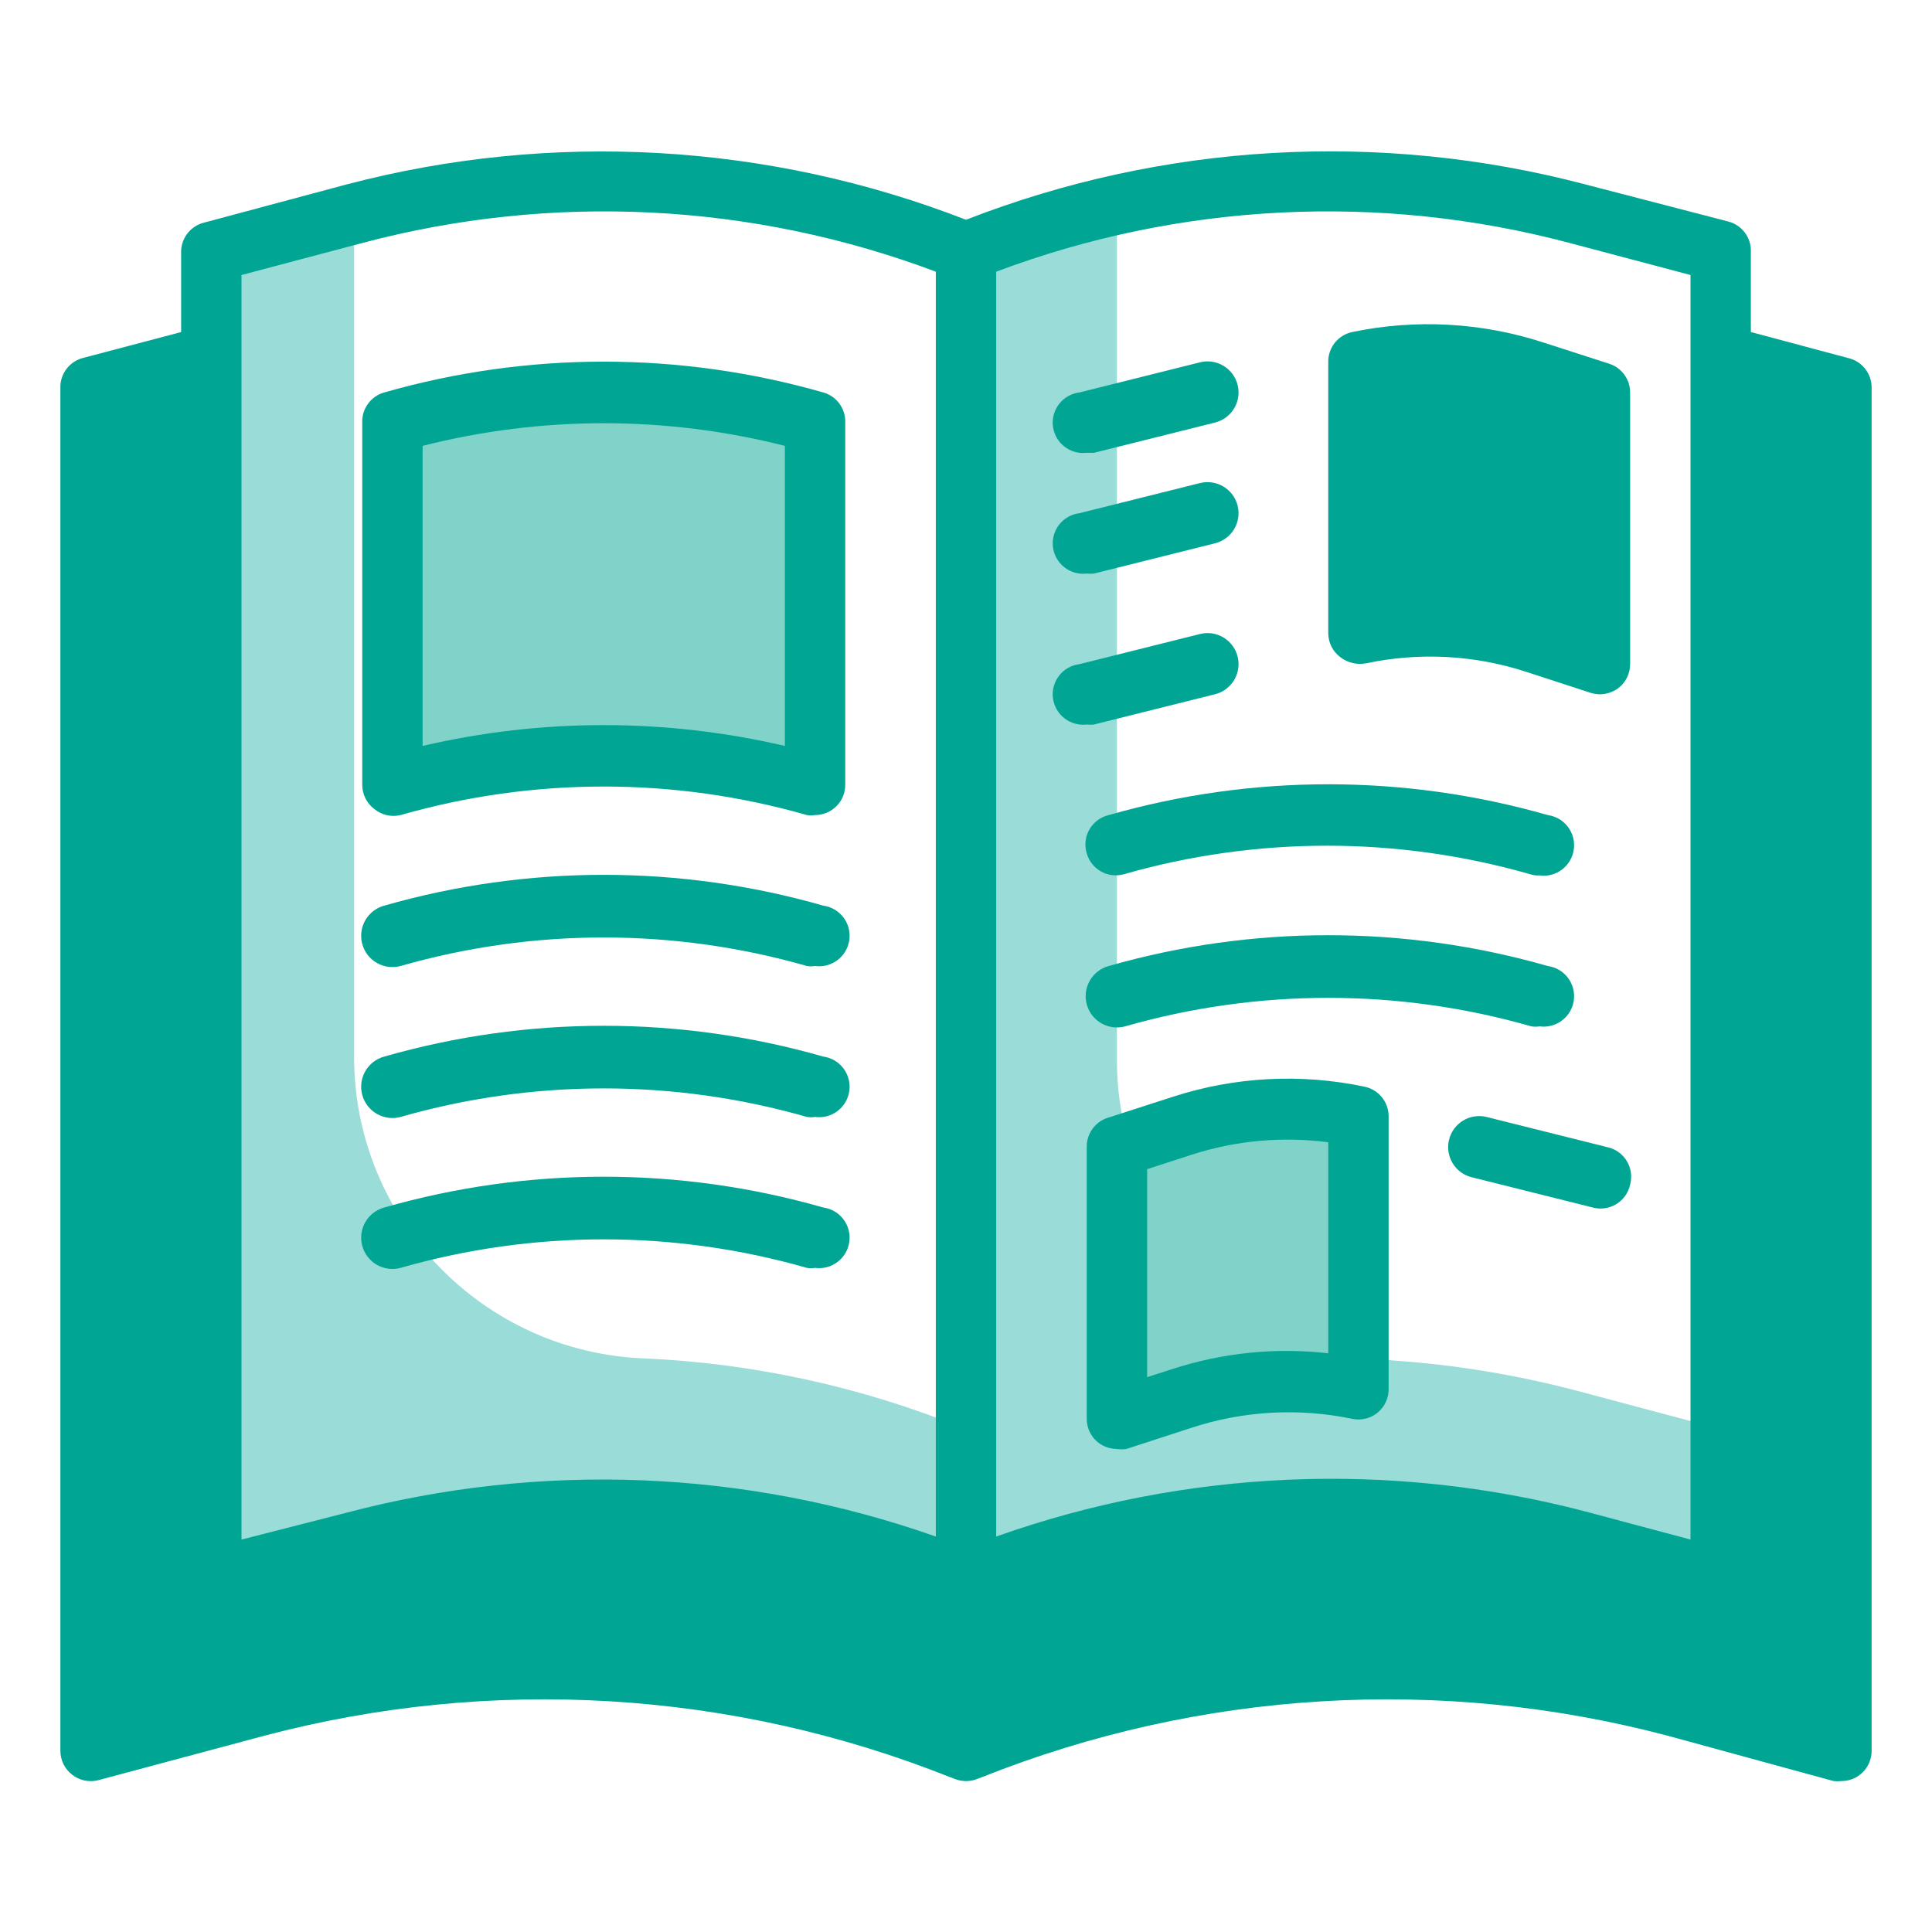
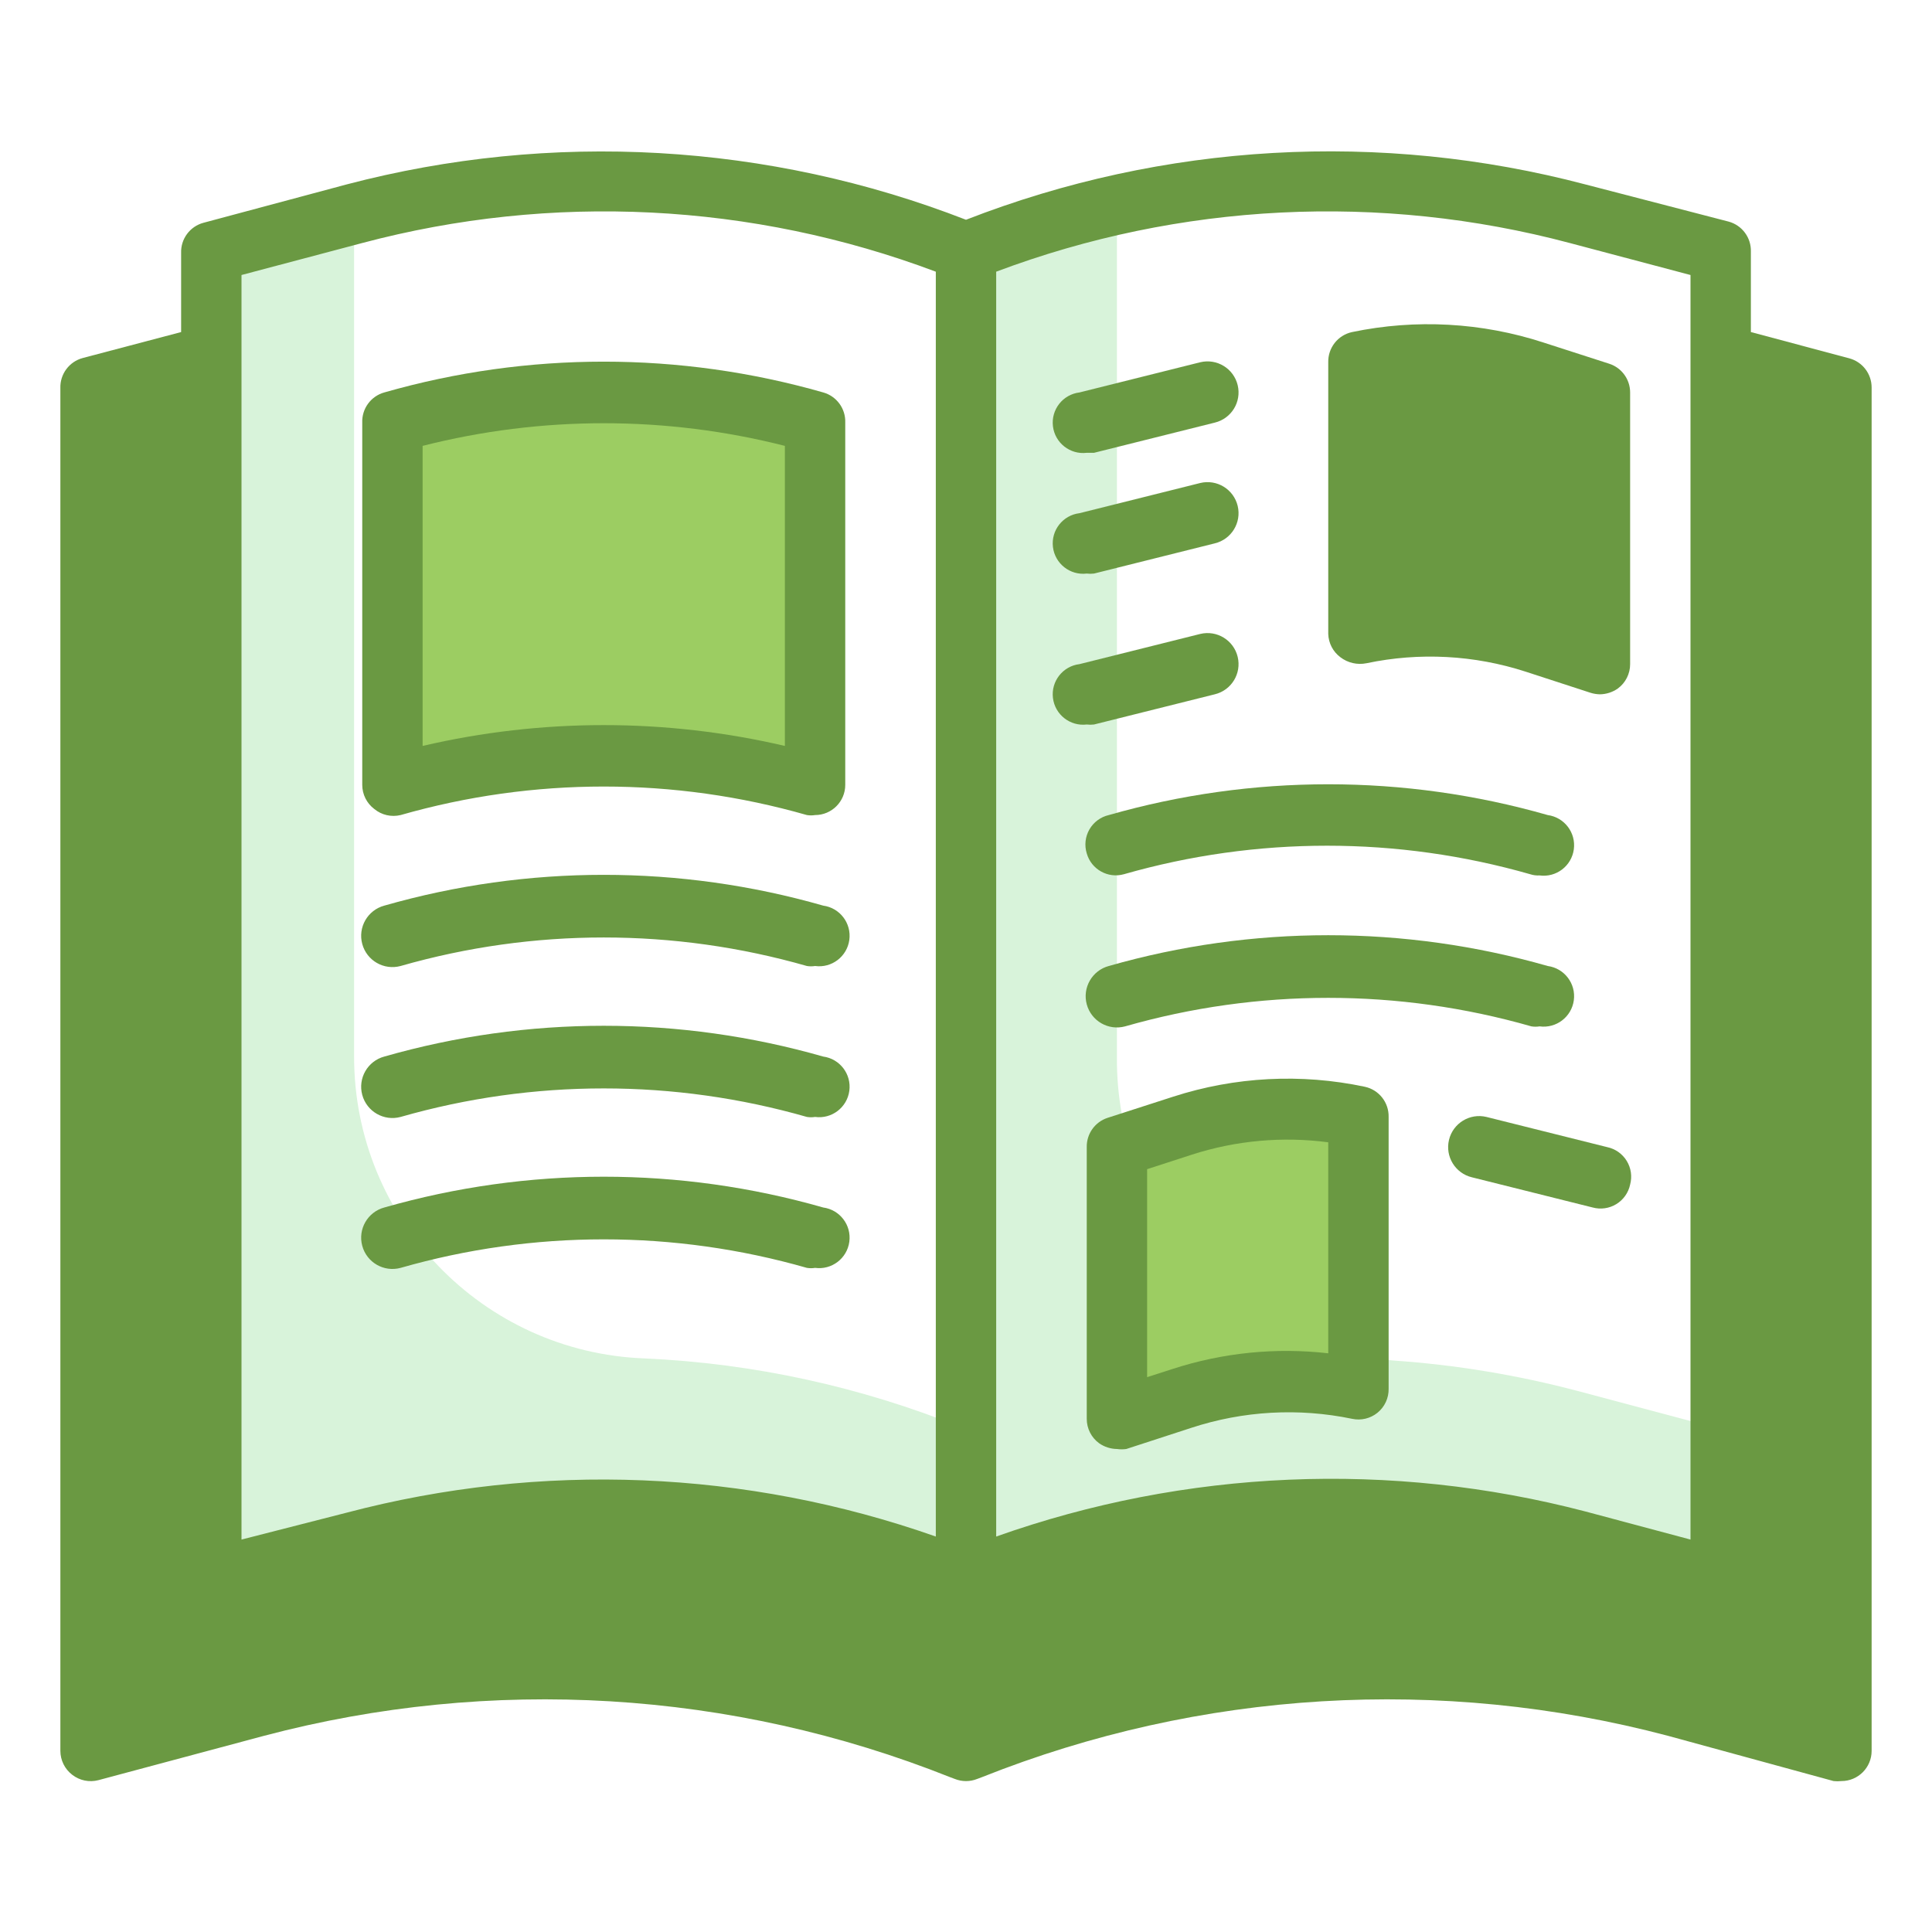
<svg xmlns="http://www.w3.org/2000/svg" width="256px" height="256px" viewBox="0 0 64.00 64.00" id="TwoTone" fill="#000000" stroke="#000000" stroke-width="0.001">
  <g id="SVGRepo_bgCarrier" stroke-width="0" />
  <g id="SVGRepo_tracerCarrier" stroke-linecap="round" stroke-linejoin="round" stroke="#CCCCCC" stroke-width="0.768" />
  <g id="SVGRepo_iconCarrier">
    <g data-name="Stroke copy 3" id="Stroke_copy_3">
-       <path d="M11.73,51.08,7,52.34V11.77L3,12.84V58l5.49-1.46a37.07,37.07,0,0,1,23.35,1.4L32,58V52.34l-.14-.05A32,32,0,0,0,11.73,51.08Z" style="fill:#00a693" />
-       <path d="M57,11.77V52.34l-4.73-1.26a32,32,0,0,0-20.13,1.21l-.14.05V58l.16-.06a37.07,37.07,0,0,1,23.35-1.4L61,58V12.84Z" style="fill:#00a693" />
-       <path d="M21.36,45a10,10,0,0,1-9.63-10v-28L7,8.34v44l4.73-1.26a32,32,0,0,1,20.13,1.21l.14.05v-5l-.14-.05A31.82,31.82,0,0,0,21.36,45Z" style="fill:#99dcd8" />
-       <path d="M46.17,45.07A10,10,0,0,1,37,35V6.78a31,31,0,0,0-4.86,1.51L32,8.34v44l.14-.05a32,32,0,0,1,20.13-1.21L57,52.34v-5l-4.73-1.26A32.64,32.64,0,0,0,46.17,45.07Z" style="fill:#99dcd8" />
-       <path d="M27,26h0a25.43,25.43,0,0,0-14,0h0V14h0a25.43,25.43,0,0,1,14,0h0Z" style="fill:#80d3c9" />
-       <path d="M53,22l-2.15-.7A11.27,11.27,0,0,0,45.06,21H45V12h0a11.31,11.31,0,0,1,5.83.3L53,13Z" style="fill:#00a693" />
-       <path d="M37,47l2.15-.7A11.27,11.27,0,0,1,44.94,46H45V37h0a11.31,11.31,0,0,0-5.83.3L37,38Z" style="fill:#80d3c9" />
+       <path d="M11.73,51.08,7,52.34V11.77L3,12.84V58l5.49-1.46a37.07,37.07,0,0,1,23.35,1.4L32,58V52.34l-.14-.05A32,32,0,0,0,11.73,51.08Z" style="fill:#6a9942" />
+       <path d="M57,11.77V52.34l-4.73-1.26a32,32,0,0,0-20.13,1.21l-.14.05V58l.16-.06a37.07,37.07,0,0,1,23.35-1.4L61,58V12.84Z" style="fill:#6a9942" />
+       <path d="M21.36,45a10,10,0,0,1-9.63-10v-28L7,8.34v44l4.73-1.26a32,32,0,0,1,20.13,1.21l.14.05v-5l-.14-.05A31.82,31.82,0,0,0,21.36,45Z" style="fill:#d8f3da" />
+       <path d="M46.17,45.07A10,10,0,0,1,37,35V6.78a31,31,0,0,0-4.86,1.51L32,8.34v44l.14-.05a32,32,0,0,1,20.13-1.21L57,52.34v-5l-4.73-1.26A32.64,32.64,0,0,0,46.17,45.07Z" style="fill:#d8f3da" />
+       <path d="M27,26h0a25.43,25.43,0,0,0-14,0h0V14h0a25.43,25.43,0,0,1,14,0h0Z" style="fill:#9ccd62" />
+       <path d="M53,22l-2.15-.7A11.27,11.27,0,0,0,45.06,21H45V12h0a11.31,11.31,0,0,1,5.83.3L53,13Z" style="fill:#6a9942" />
+       <path d="M37,47l2.15-.7A11.27,11.27,0,0,1,44.94,46H45V37h0a11.31,11.31,0,0,0-5.83.3L37,38Z" style="fill:#9ccd62" />
    </g>
    <g data-name="Stroke Close copy 3" id="Stroke_Close_copy_3">
-       <path d="M61.26,11.87,58,11V8.34a1,1,0,0,0-.74-1L52.52,6.11A33.21,33.21,0,0,0,32,7.28,33.28,33.28,0,0,0,11.48,6.11L6.74,7.38a1,1,0,0,0-.74,1V11l-3.26.86a1,1,0,0,0-.74,1V58a1,1,0,0,0,.39.79,1,1,0,0,0,.87.18L8.75,57.5a36.31,36.31,0,0,1,22.72,1.37l.16.06a1,1,0,0,0,.74,0l.16-.06A36.31,36.31,0,0,1,55.25,57.5L60.74,59A1.15,1.15,0,0,0,61,59a1,1,0,0,0,1-1V12.84A1,1,0,0,0,61.26,11.87ZM52,8.05l4,1.06V51l-3.48-.93A33.21,33.21,0,0,0,33,50.9V9A31.2,31.2,0,0,1,52,8.05ZM8,9.11l4-1.06A31.2,31.2,0,0,1,31,9V50.9a33.24,33.24,0,0,0-19.52-.79L8,51Zm.23,46.46L4,56.7V13.61l2-.53V52.34a1,1,0,0,0,.39.8,1,1,0,0,0,.61.2,1.15,1.15,0,0,0,.26,0L12,52.05a31.2,31.2,0,0,1,19,1v3.51A38.47,38.47,0,0,0,8.23,55.57ZM60,56.7l-4.23-1.13a38.47,38.47,0,0,0-22.77,1V53a31.2,31.2,0,0,1,19-1l4.73,1.26a1.15,1.15,0,0,0,.26,0,1,1,0,0,0,.61-.2,1,1,0,0,0,.39-.8V13.08l2,.53Z" style="fill:#00a693" />
-       <path d="M13.27,27a24.44,24.44,0,0,1,13.46,0A.84.84,0,0,0,27,27a1,1,0,0,0,1-1V14a1,1,0,0,0-.73-1,26.42,26.42,0,0,0-14.54,0A1,1,0,0,0,12,14V26a1,1,0,0,0,.4.8A1,1,0,0,0,13.27,27ZM14,14.77a24.38,24.38,0,0,1,12,0v9.94a26.43,26.43,0,0,0-12,0Z" style="fill:#00a693" />
-       <path d="M44.4,21.77a1.07,1.07,0,0,0,.87.2,10.25,10.25,0,0,1,5.27.28l2.15.7A1.12,1.12,0,0,0,53,23a1.06,1.06,0,0,0,.59-.19A1,1,0,0,0,54,22V13a1,1,0,0,0-.69-.95l-2.17-.7A12.33,12.33,0,0,0,44.79,11,1,1,0,0,0,44,12v9A1,1,0,0,0,44.4,21.77ZM46,12.84a10.33,10.33,0,0,1,4.52.41l1.48.48v6.89l-.84-.27a12.1,12.1,0,0,0-3.78-.6,12.77,12.77,0,0,0-1.38.08Z" style="fill:#00a693" />
-       <path d="M27.27,30a26.42,26.42,0,0,0-14.54,0A1,1,0,1,0,13.27,32a24.44,24.44,0,0,1,13.46,0A.84.84,0,0,0,27,32a1,1,0,0,0,.27-2Z" style="fill:#00a693" />
-       <path d="M27.27,35a26.42,26.42,0,0,0-14.54,0A1,1,0,0,0,13.27,37a24.44,24.44,0,0,1,13.46,0A.84.84,0,0,0,27,37a1,1,0,0,0,.27-2Z" style="fill:#00a693" />
-       <path d="M27.27,40a26.42,26.42,0,0,0-14.54,0A1,1,0,1,0,13.27,42a24.44,24.44,0,0,1,13.46,0A.84.84,0,0,0,27,42a1,1,0,0,0,.27-2Z" style="fill:#00a693" />
-       <path d="M36,15l.24,0,4-1A1,1,0,1,0,39.76,12l-4,1A1,1,0,0,0,36,15Z" style="fill:#00a693" />
-       <path d="M36,19a1,1,0,0,0,.24,0l4-1A1,1,0,1,0,39.76,16l-4,1A1,1,0,0,0,36,19Z" style="fill:#00a693" />
-       <path d="M36,24a1,1,0,0,0,.24,0l4-1A1,1,0,1,0,39.76,21l-4,1A1,1,0,0,0,36,24Z" style="fill:#00a693" />
-       <path d="M45.21,36a12.33,12.33,0,0,0-6.35.33l-2.17.7A1,1,0,0,0,36,38v9a1,1,0,0,0,.41.81A1.06,1.06,0,0,0,37,48a1.12,1.12,0,0,0,.31,0l2.15-.7A10.34,10.34,0,0,1,44.79,47a1,1,0,0,0,.84-.2A1,1,0,0,0,46,46V37A1,1,0,0,0,45.21,36ZM44,44.83a12.2,12.2,0,0,0-5.16.52l-.84.27V38.73l1.48-.48A10.33,10.33,0,0,1,44,37.84Z" style="fill:#00a693" />
-       <path d="M36,28.27a1,1,0,0,0,1.23.69,24.44,24.44,0,0,1,13.46,0A.84.84,0,0,0,51,29a1,1,0,0,0,.27-2,26.42,26.42,0,0,0-14.54,0A1,1,0,0,0,36,28.27Z" style="fill:#00a693" />
-       <path d="M37.27,34a24.44,24.44,0,0,1,13.46,0A.84.84,0,0,0,51,34a1,1,0,0,0,.27-2,26.42,26.42,0,0,0-14.54,0A1,1,0,1,0,37.27,34Z" style="fill:#00a693" />
-       <path d="M53.24,38l-4-1A1,1,0,1,0,48.76,39l4,1A1,1,0,0,0,54,39.24,1,1,0,0,0,53.24,38Z" style="fill:#00a693" />
+       <path d="M61.26,11.87,58,11V8.34a1,1,0,0,0-.74-1L52.52,6.11A33.21,33.21,0,0,0,32,7.28,33.28,33.28,0,0,0,11.48,6.11L6.74,7.38a1,1,0,0,0-.74,1V11l-3.26.86a1,1,0,0,0-.74,1V58a1,1,0,0,0,.39.79,1,1,0,0,0,.87.18L8.75,57.5a36.31,36.31,0,0,1,22.72,1.37l.16.06a1,1,0,0,0,.74,0l.16-.06A36.31,36.31,0,0,1,55.25,57.5L60.74,59A1.15,1.15,0,0,0,61,59a1,1,0,0,0,1-1V12.84A1,1,0,0,0,61.26,11.87ZM52,8.05l4,1.06V51l-3.48-.93A33.21,33.21,0,0,0,33,50.9V9A31.2,31.2,0,0,1,52,8.05ZM8,9.11l4-1.06A31.2,31.2,0,0,1,31,9V50.9a33.24,33.24,0,0,0-19.52-.79L8,51Zm.23,46.46L4,56.7V13.61l2-.53V52.34a1,1,0,0,0,.39.8,1,1,0,0,0,.61.2,1.15,1.15,0,0,0,.26,0L12,52.05a31.2,31.2,0,0,1,19,1v3.51A38.47,38.47,0,0,0,8.23,55.57ZM60,56.7l-4.23-1.13a38.47,38.47,0,0,0-22.77,1V53a31.2,31.2,0,0,1,19-1l4.73,1.26a1.15,1.15,0,0,0,.26,0,1,1,0,0,0,.61-.2,1,1,0,0,0,.39-.8V13.08l2,.53Z" style="fill:#6a9942" />
+       <path d="M13.27,27a24.44,24.44,0,0,1,13.46,0A.84.84,0,0,0,27,27a1,1,0,0,0,1-1V14a1,1,0,0,0-.73-1,26.42,26.42,0,0,0-14.54,0A1,1,0,0,0,12,14V26a1,1,0,0,0,.4.8A1,1,0,0,0,13.27,27ZM14,14.77a24.38,24.38,0,0,1,12,0v9.94a26.43,26.43,0,0,0-12,0Z" style="fill:#6a9942" />
+       <path d="M44.4,21.77a1.07,1.07,0,0,0,.87.2,10.25,10.25,0,0,1,5.27.28l2.15.7A1.12,1.12,0,0,0,53,23a1.06,1.06,0,0,0,.59-.19A1,1,0,0,0,54,22V13a1,1,0,0,0-.69-.95l-2.17-.7A12.33,12.33,0,0,0,44.79,11,1,1,0,0,0,44,12v9A1,1,0,0,0,44.4,21.77ZM46,12.84a10.33,10.33,0,0,1,4.52.41l1.48.48v6.89l-.84-.27a12.1,12.1,0,0,0-3.78-.6,12.77,12.77,0,0,0-1.38.08Z" style="fill:#6a9942" />
+       <path d="M27.27,30a26.42,26.42,0,0,0-14.54,0A1,1,0,1,0,13.27,32a24.44,24.44,0,0,1,13.46,0A.84.84,0,0,0,27,32a1,1,0,0,0,.27-2Z" style="fill:#6a9942" />
+       <path d="M27.27,35a26.42,26.42,0,0,0-14.54,0A1,1,0,0,0,13.27,37a24.44,24.44,0,0,1,13.46,0A.84.84,0,0,0,27,37a1,1,0,0,0,.27-2Z" style="fill:#6a9942" />
+       <path d="M27.27,40a26.42,26.42,0,0,0-14.54,0A1,1,0,1,0,13.27,42a24.44,24.44,0,0,1,13.46,0A.84.84,0,0,0,27,42a1,1,0,0,0,.27-2Z" style="fill:#6a9942" />
+       <path d="M36,15l.24,0,4-1A1,1,0,1,0,39.76,12l-4,1A1,1,0,0,0,36,15Z" style="fill:#6a9942" />
+       <path d="M36,19a1,1,0,0,0,.24,0l4-1A1,1,0,1,0,39.76,16l-4,1A1,1,0,0,0,36,19Z" style="fill:#6a9942" />
+       <path d="M36,24a1,1,0,0,0,.24,0l4-1A1,1,0,1,0,39.76,21l-4,1A1,1,0,0,0,36,24Z" style="fill:#6a9942" />
+       <path d="M45.21,36a12.33,12.33,0,0,0-6.35.33l-2.17.7A1,1,0,0,0,36,38v9a1,1,0,0,0,.41.81A1.06,1.06,0,0,0,37,48a1.12,1.12,0,0,0,.31,0l2.15-.7A10.34,10.34,0,0,1,44.79,47a1,1,0,0,0,.84-.2A1,1,0,0,0,46,46V37A1,1,0,0,0,45.21,36ZM44,44.83a12.2,12.2,0,0,0-5.16.52l-.84.27V38.73l1.48-.48A10.33,10.33,0,0,1,44,37.84Z" style="fill:#6a9942" />
+       <path d="M36,28.27a1,1,0,0,0,1.23.69,24.44,24.44,0,0,1,13.46,0A.84.84,0,0,0,51,29a1,1,0,0,0,.27-2,26.42,26.42,0,0,0-14.54,0A1,1,0,0,0,36,28.27Z" style="fill:#6a9942" />
+       <path d="M37.27,34a24.44,24.44,0,0,1,13.46,0A.84.84,0,0,0,51,34a1,1,0,0,0,.27-2,26.42,26.42,0,0,0-14.54,0A1,1,0,1,0,37.27,34Z" style="fill:#6a9942" />
+       <path d="M53.24,38l-4-1A1,1,0,1,0,48.76,39l4,1A1,1,0,0,0,54,39.24,1,1,0,0,0,53.24,38Z" style="fill:#6a9942" />
    </g>
  </g>
</svg>
